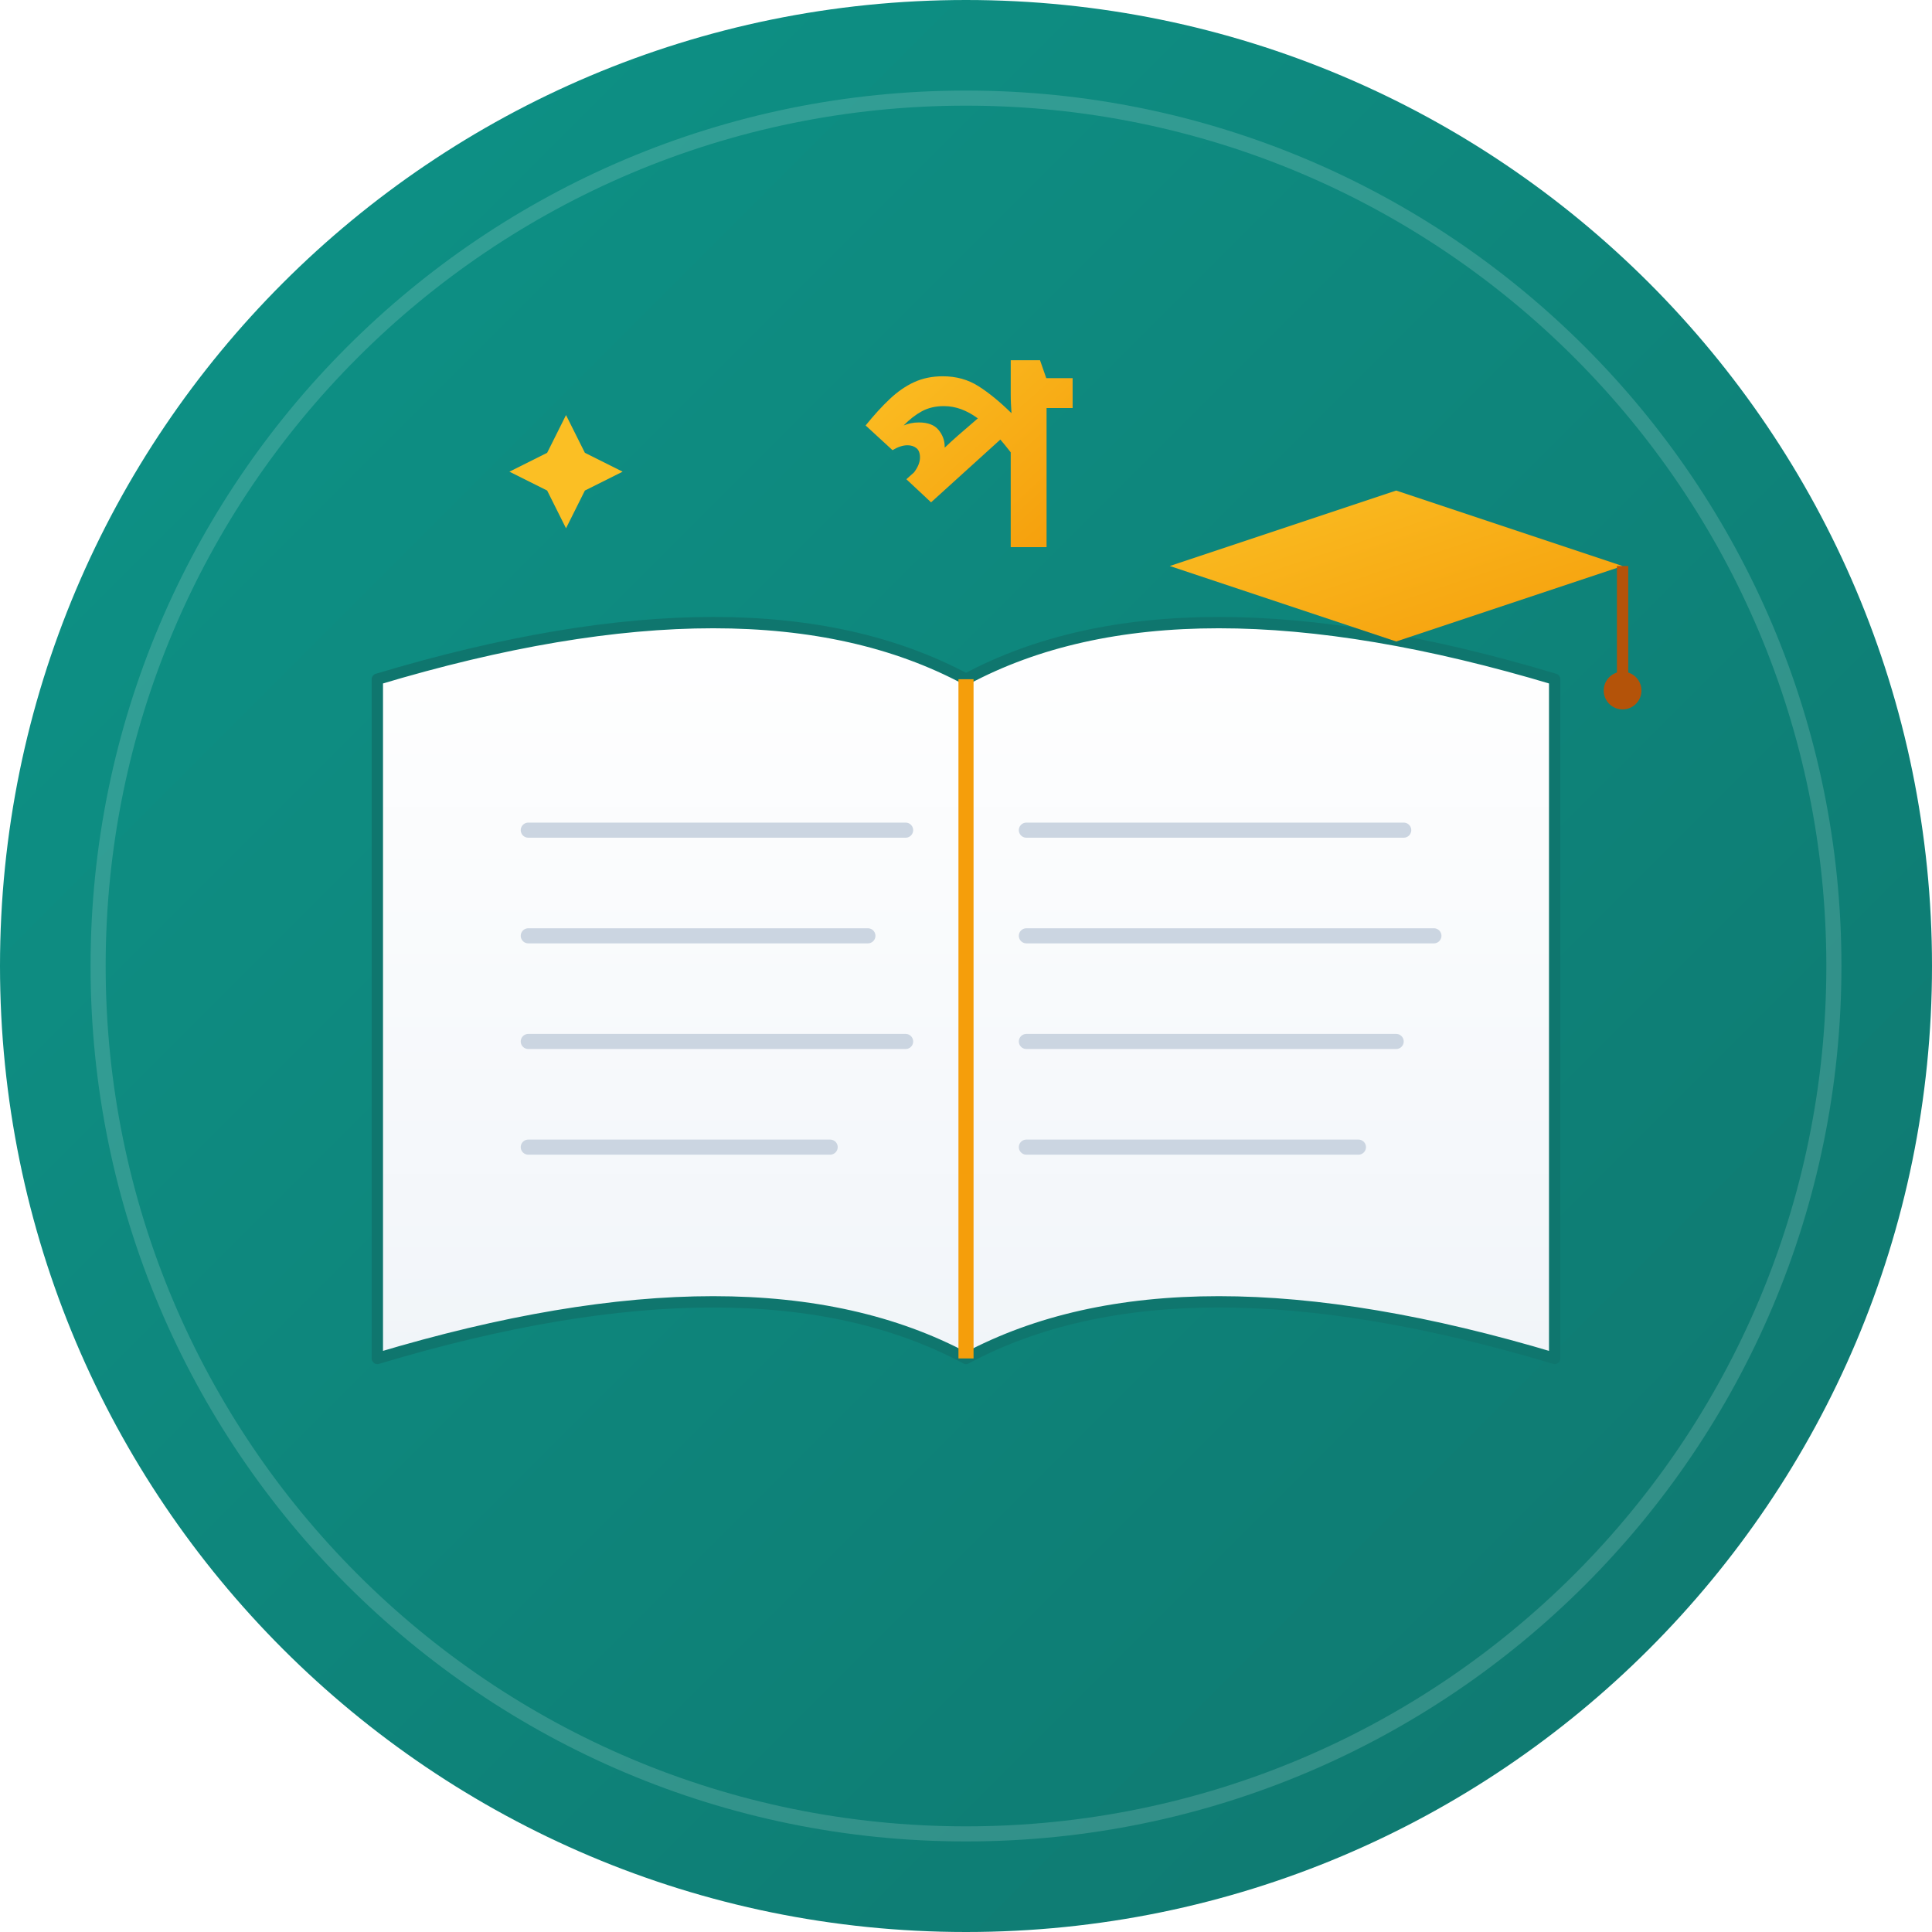
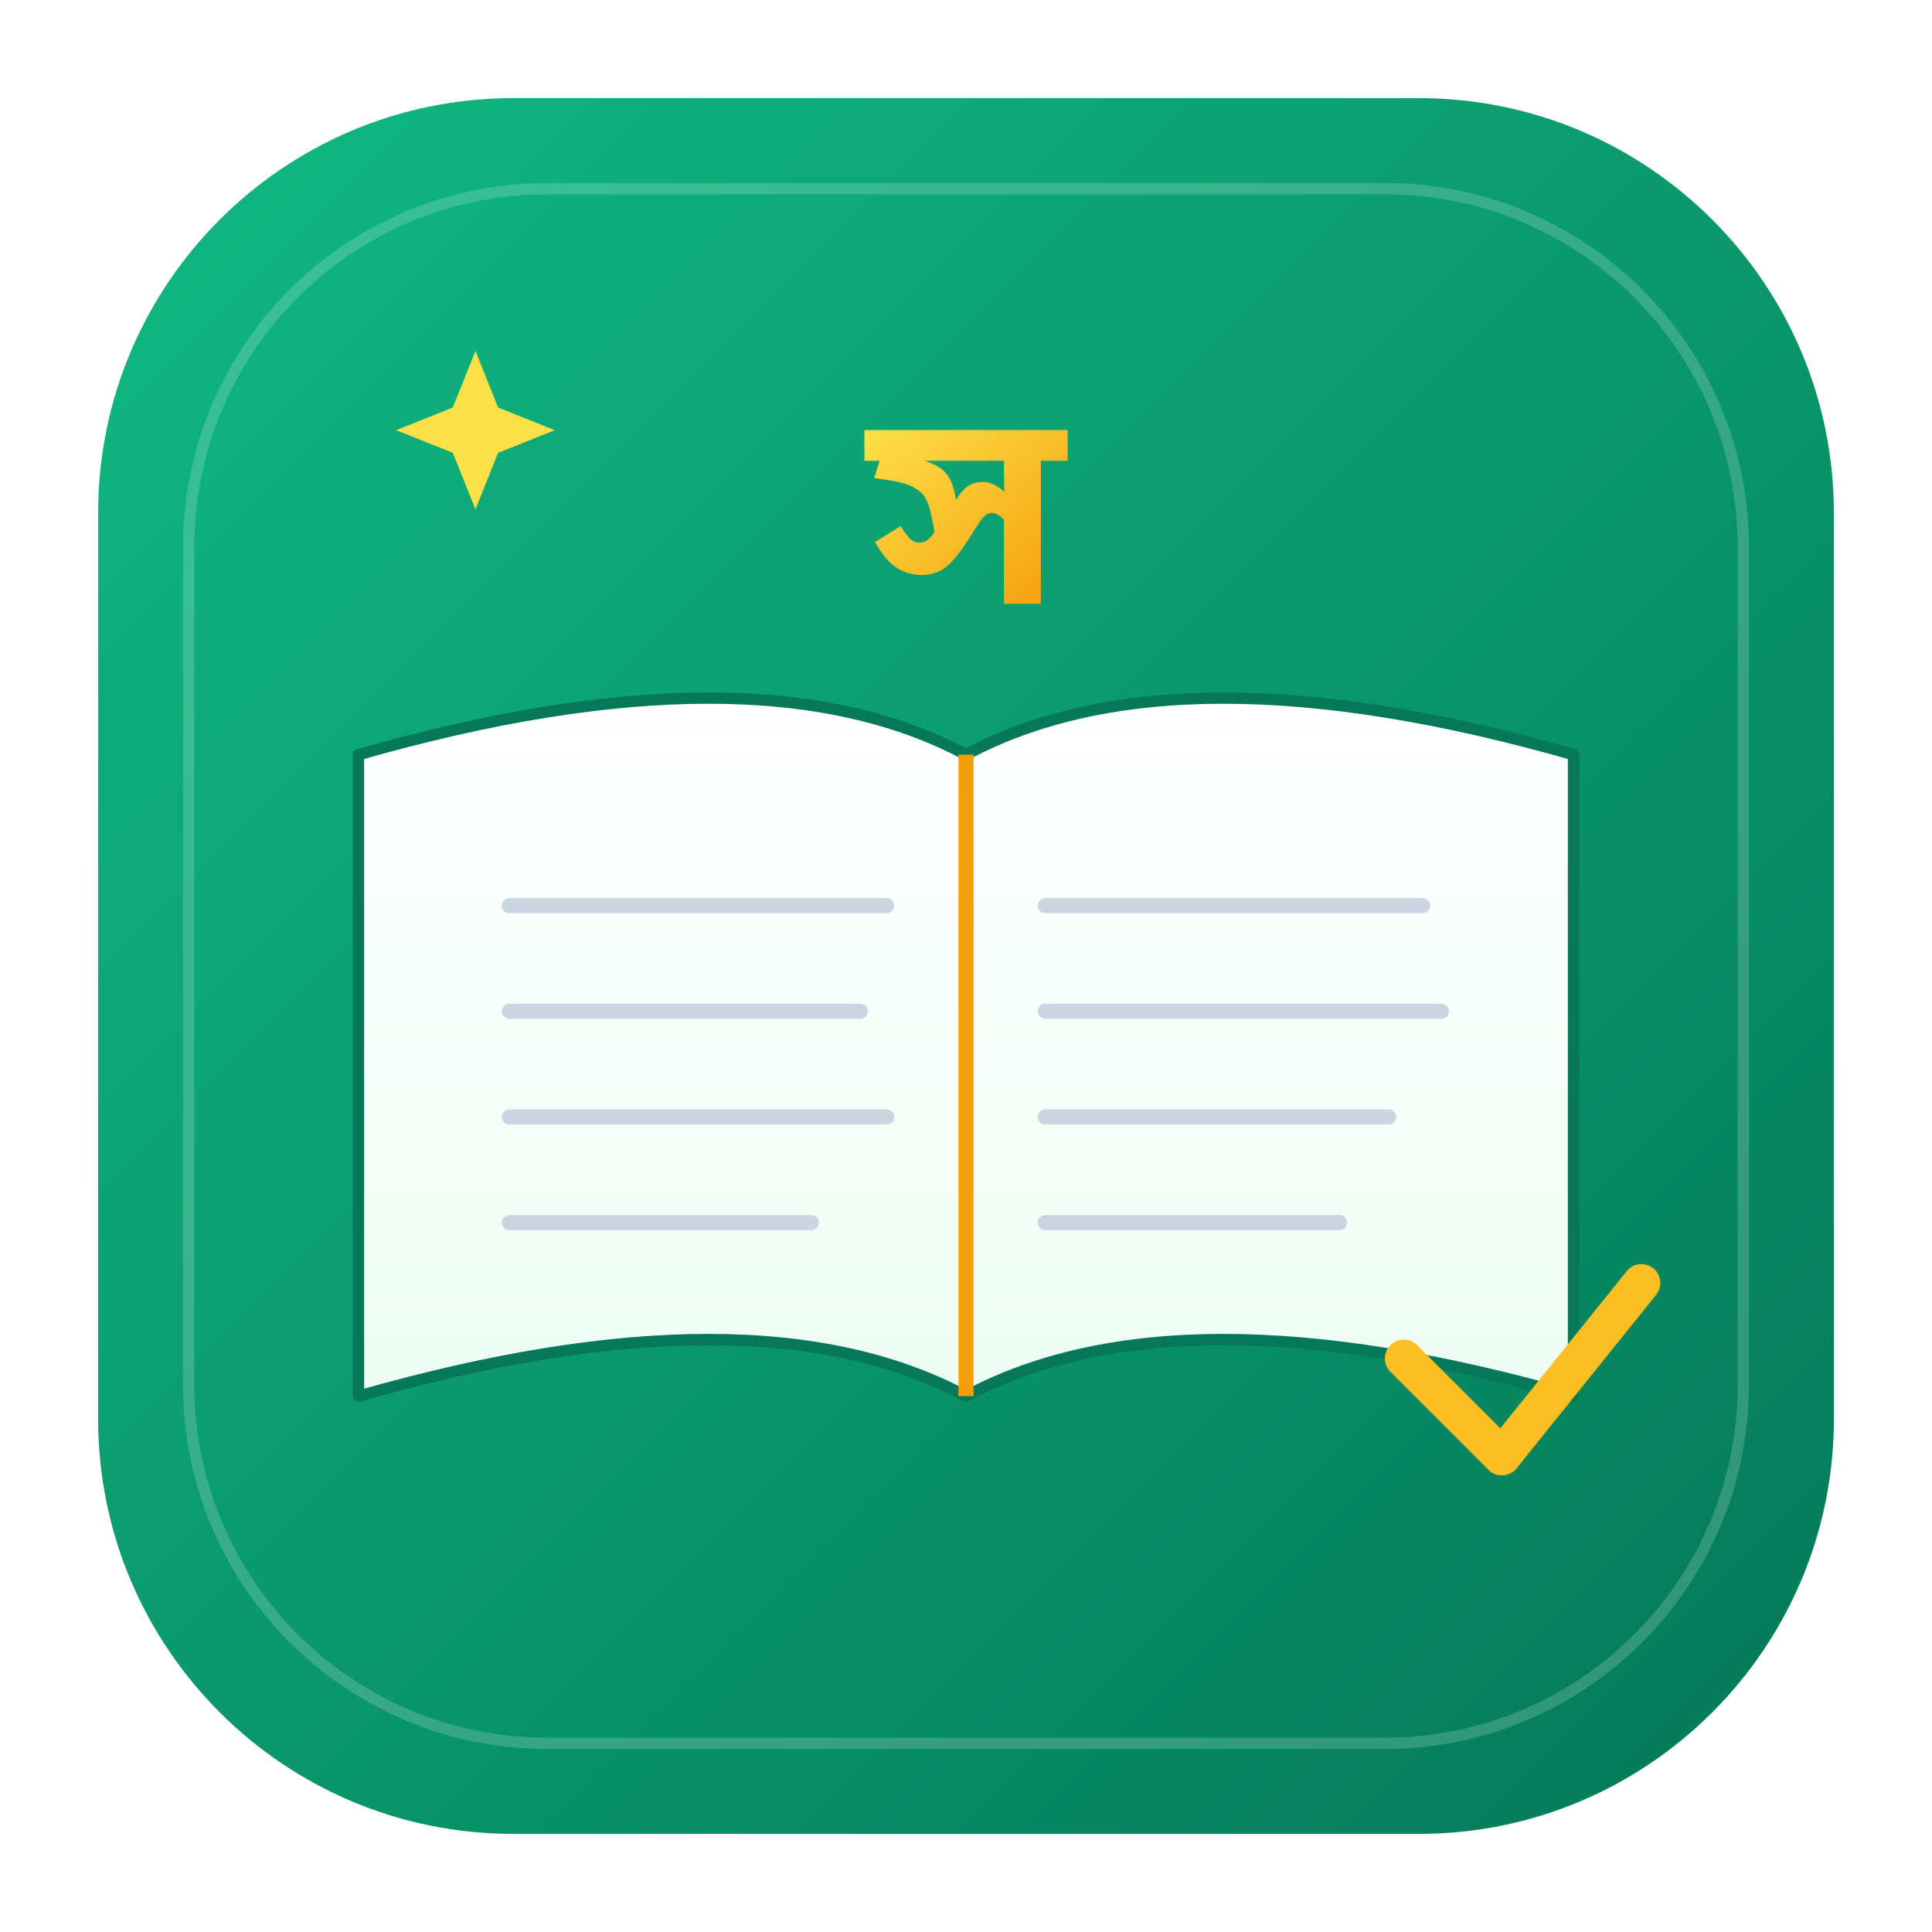
<svg xmlns="http://www.w3.org/2000/svg" viewBox="0 0 512 512" width="512" height="512">
  <defs>
    <linearGradient id="bg" x1="0%" y1="0%" x2="100%" y2="100%">
-       <stop offset="0%" style="stop-color:#0d9488;stop-opacity:1" />
-       <stop offset="100%" style="stop-color:#0f766e;stop-opacity:1" />
+       <stop offset="0%" style="stop-color:#10b981;stop-opacity:1" />
+       <stop offset="100%" style="stop-color:#047857;stop-opacity:1" />
    </linearGradient>
-     <linearGradient id="book" x1="0%" y1="0%" x2="0%" y2="100%">
+     <linearGradient id="page" x1="0%" y1="0%" x2="0%" y2="100%">
      <stop offset="0%" style="stop-color:#ffffff;stop-opacity:1" />
-       <stop offset="100%" style="stop-color:#f1f5f9;stop-opacity:1" />
+       <stop offset="100%" style="stop-color:#ecfdf5;stop-opacity:1" />
    </linearGradient>
-     <linearGradient id="accent" x1="0%" y1="0%" x2="100%" y2="100%">
-       <stop offset="0%" style="stop-color:#fbbf24;stop-opacity:1" />
+     <linearGradient id="gold" x1="0%" y1="0%" x2="100%" y2="100%">
+       <stop offset="0%" style="stop-color:#fde047;stop-opacity:1" />
      <stop offset="100%" style="stop-color:#f59e0b;stop-opacity:1" />
    </linearGradient>
  </defs>
-   <circle cx="256" cy="256" r="256" fill="url(#bg)" />
-   <circle cx="256" cy="256" r="230" fill="none" stroke="rgba(255,255,255,0.15)" stroke-width="4" />
-   <path d="M100 180 Q 200 150 256 180 Q 312 150 412 180 L412 360 Q 312 330 256 360 Q 200 330 100 360 Z" fill="url(#book)" stroke="#0f766e" stroke-width="3" stroke-linejoin="round" />
-   <path d="M256 180 L256 360" stroke="#f59e0b" stroke-width="4" />
-   <line x1="140" y1="220" x2="240" y2="220" stroke="#cbd5e1" stroke-width="4" stroke-linecap="round" />
-   <line x1="140" y1="248" x2="230" y2="248" stroke="#cbd5e1" stroke-width="4" stroke-linecap="round" />
-   <line x1="140" y1="276" x2="240" y2="276" stroke="#cbd5e1" stroke-width="4" stroke-linecap="round" />
-   <line x1="140" y1="304" x2="220" y2="304" stroke="#cbd5e1" stroke-width="4" stroke-linecap="round" />
-   <line x1="272" y1="220" x2="372" y2="220" stroke="#cbd5e1" stroke-width="4" stroke-linecap="round" />
-   <line x1="272" y1="248" x2="380" y2="248" stroke="#cbd5e1" stroke-width="4" stroke-linecap="round" />
-   <line x1="272" y1="276" x2="370" y2="276" stroke="#cbd5e1" stroke-width="4" stroke-linecap="round" />
-   <line x1="272" y1="304" x2="360" y2="304" stroke="#cbd5e1" stroke-width="4" stroke-linecap="round" />
-   <text x="256" y="145" text-anchor="middle" font-family="Hind Siliguri, Noto Sans Bengali, Arial" font-size="72" font-weight="900" fill="url(#accent)">প</text>
-   <path d="M370 130 L430 150 L370 170 L310 150 Z" fill="url(#accent)" />
-   <path d="M430 150 L430 180" stroke="#b45309" stroke-width="3" />
-   <circle cx="430" cy="183" r="5" fill="#b45309" />
-   <path d="M145 120 L150 110 L155 120 L165 125 L155 130 L150 140 L145 130 L135 125 Z" fill="#fbbf24" />
+   <rect x="26" y="26" width="460" height="460" rx="110" ry="110" fill="url(#bg)" />
+   <rect x="50" y="50" width="412" height="412" rx="95" ry="95" fill="none" stroke="rgba(255,255,255,0.18)" stroke-width="3" />
+   <path d="M95 200 Q 200 170 256 200 Q 312 170 417 200 L417 370 Q 312 340 256 370 Q 200 340 95 370 Z" fill="url(#page)" stroke="#047857" stroke-width="3" stroke-linejoin="round" />
+   <path d="M256 200 L256 370" stroke="#f59e0b" stroke-width="4" />
+   <line x1="135" y1="240" x2="235" y2="240" stroke="#cbd5e1" stroke-width="4" stroke-linecap="round" />
+   <line x1="135" y1="268" x2="228" y2="268" stroke="#cbd5e1" stroke-width="4" stroke-linecap="round" />
+   <line x1="135" y1="296" x2="235" y2="296" stroke="#cbd5e1" stroke-width="4" stroke-linecap="round" />
+   <line x1="135" y1="324" x2="215" y2="324" stroke="#cbd5e1" stroke-width="4" stroke-linecap="round" />
+   <line x1="277" y1="240" x2="377" y2="240" stroke="#cbd5e1" stroke-width="4" stroke-linecap="round" />
+   <line x1="277" y1="268" x2="382" y2="268" stroke="#cbd5e1" stroke-width="4" stroke-linecap="round" />
+   <line x1="277" y1="296" x2="368" y2="296" stroke="#cbd5e1" stroke-width="4" stroke-linecap="round" />
+   <line x1="277" y1="324" x2="355" y2="324" stroke="#cbd5e1" stroke-width="4" stroke-linecap="round" />
+   <text x="256" y="160" text-anchor="middle" font-family="Hind Siliguri,Noto Sans Bengali,Arial,sans-serif" font-size="74" font-weight="900" fill="url(#gold)">স</text>
+   <path d="M372 360 L398 386 L435 340" stroke="#fbbf24" stroke-width="10" stroke-linecap="round" stroke-linejoin="round" fill="none" />
+   <path d="M120 108 L126 93 L132 108 L147 114 L132 120 L126 135 L120 120 L105 114 Z" fill="#fde047" />
</svg>
